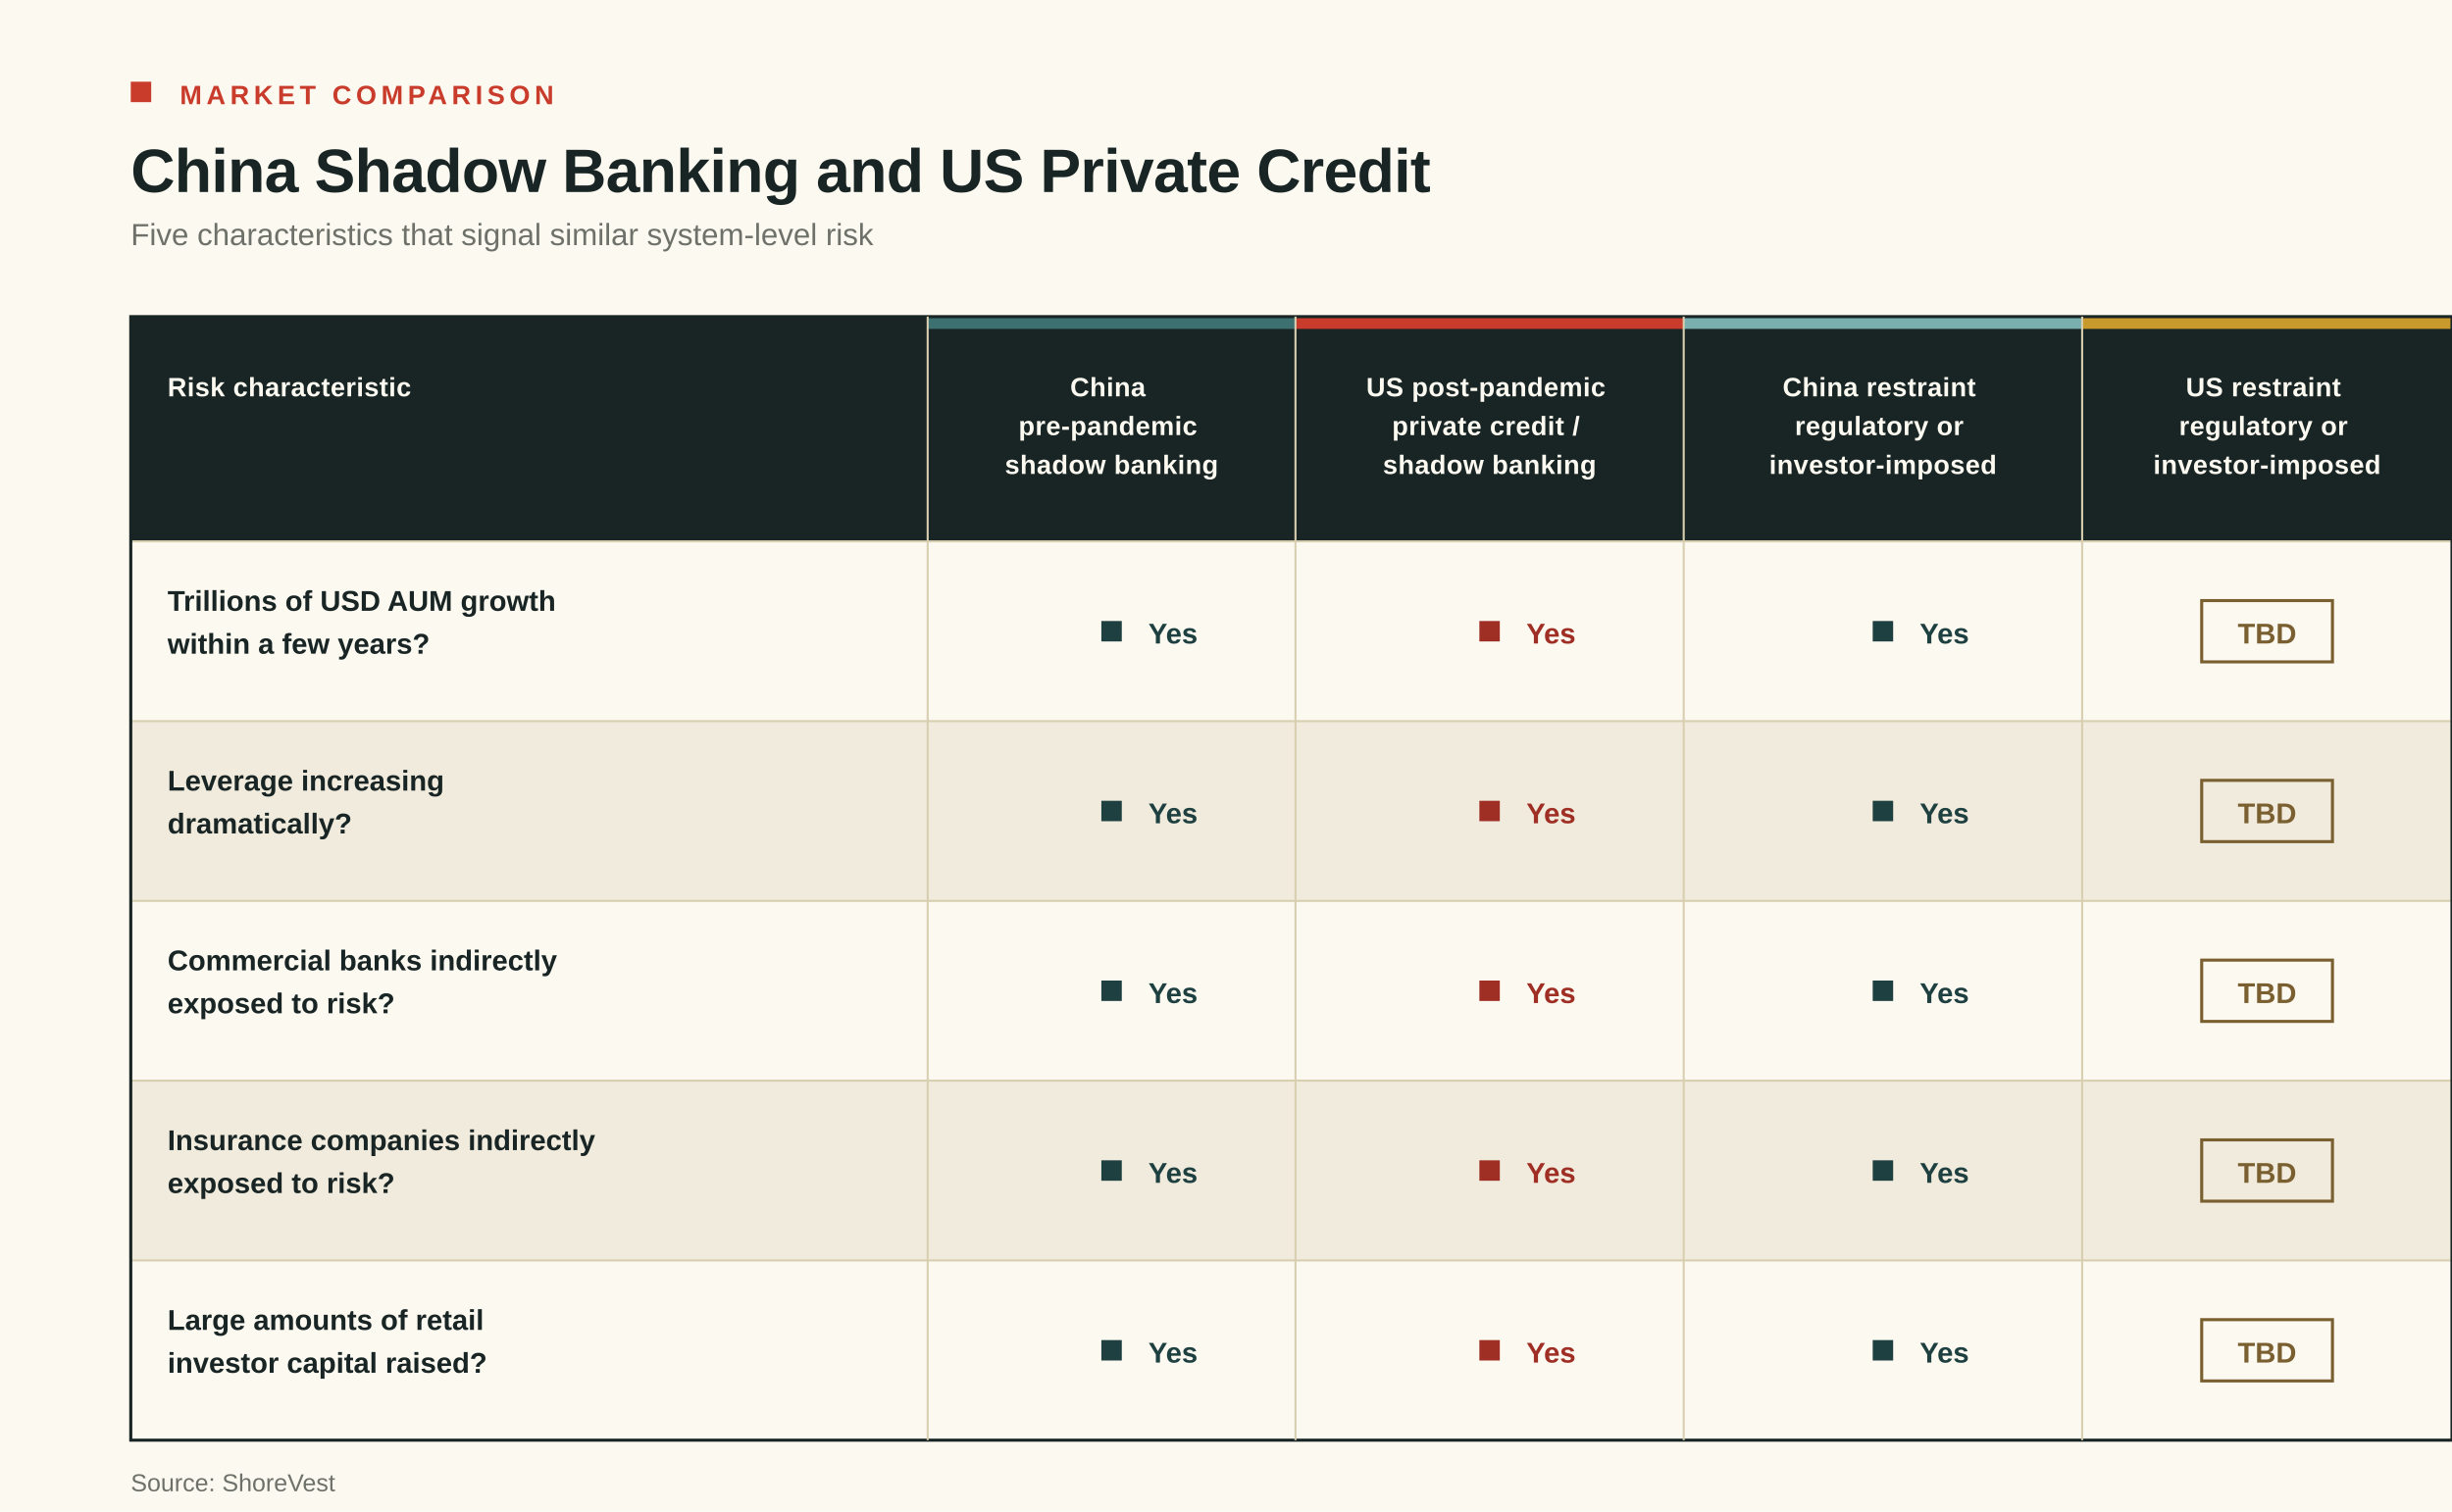
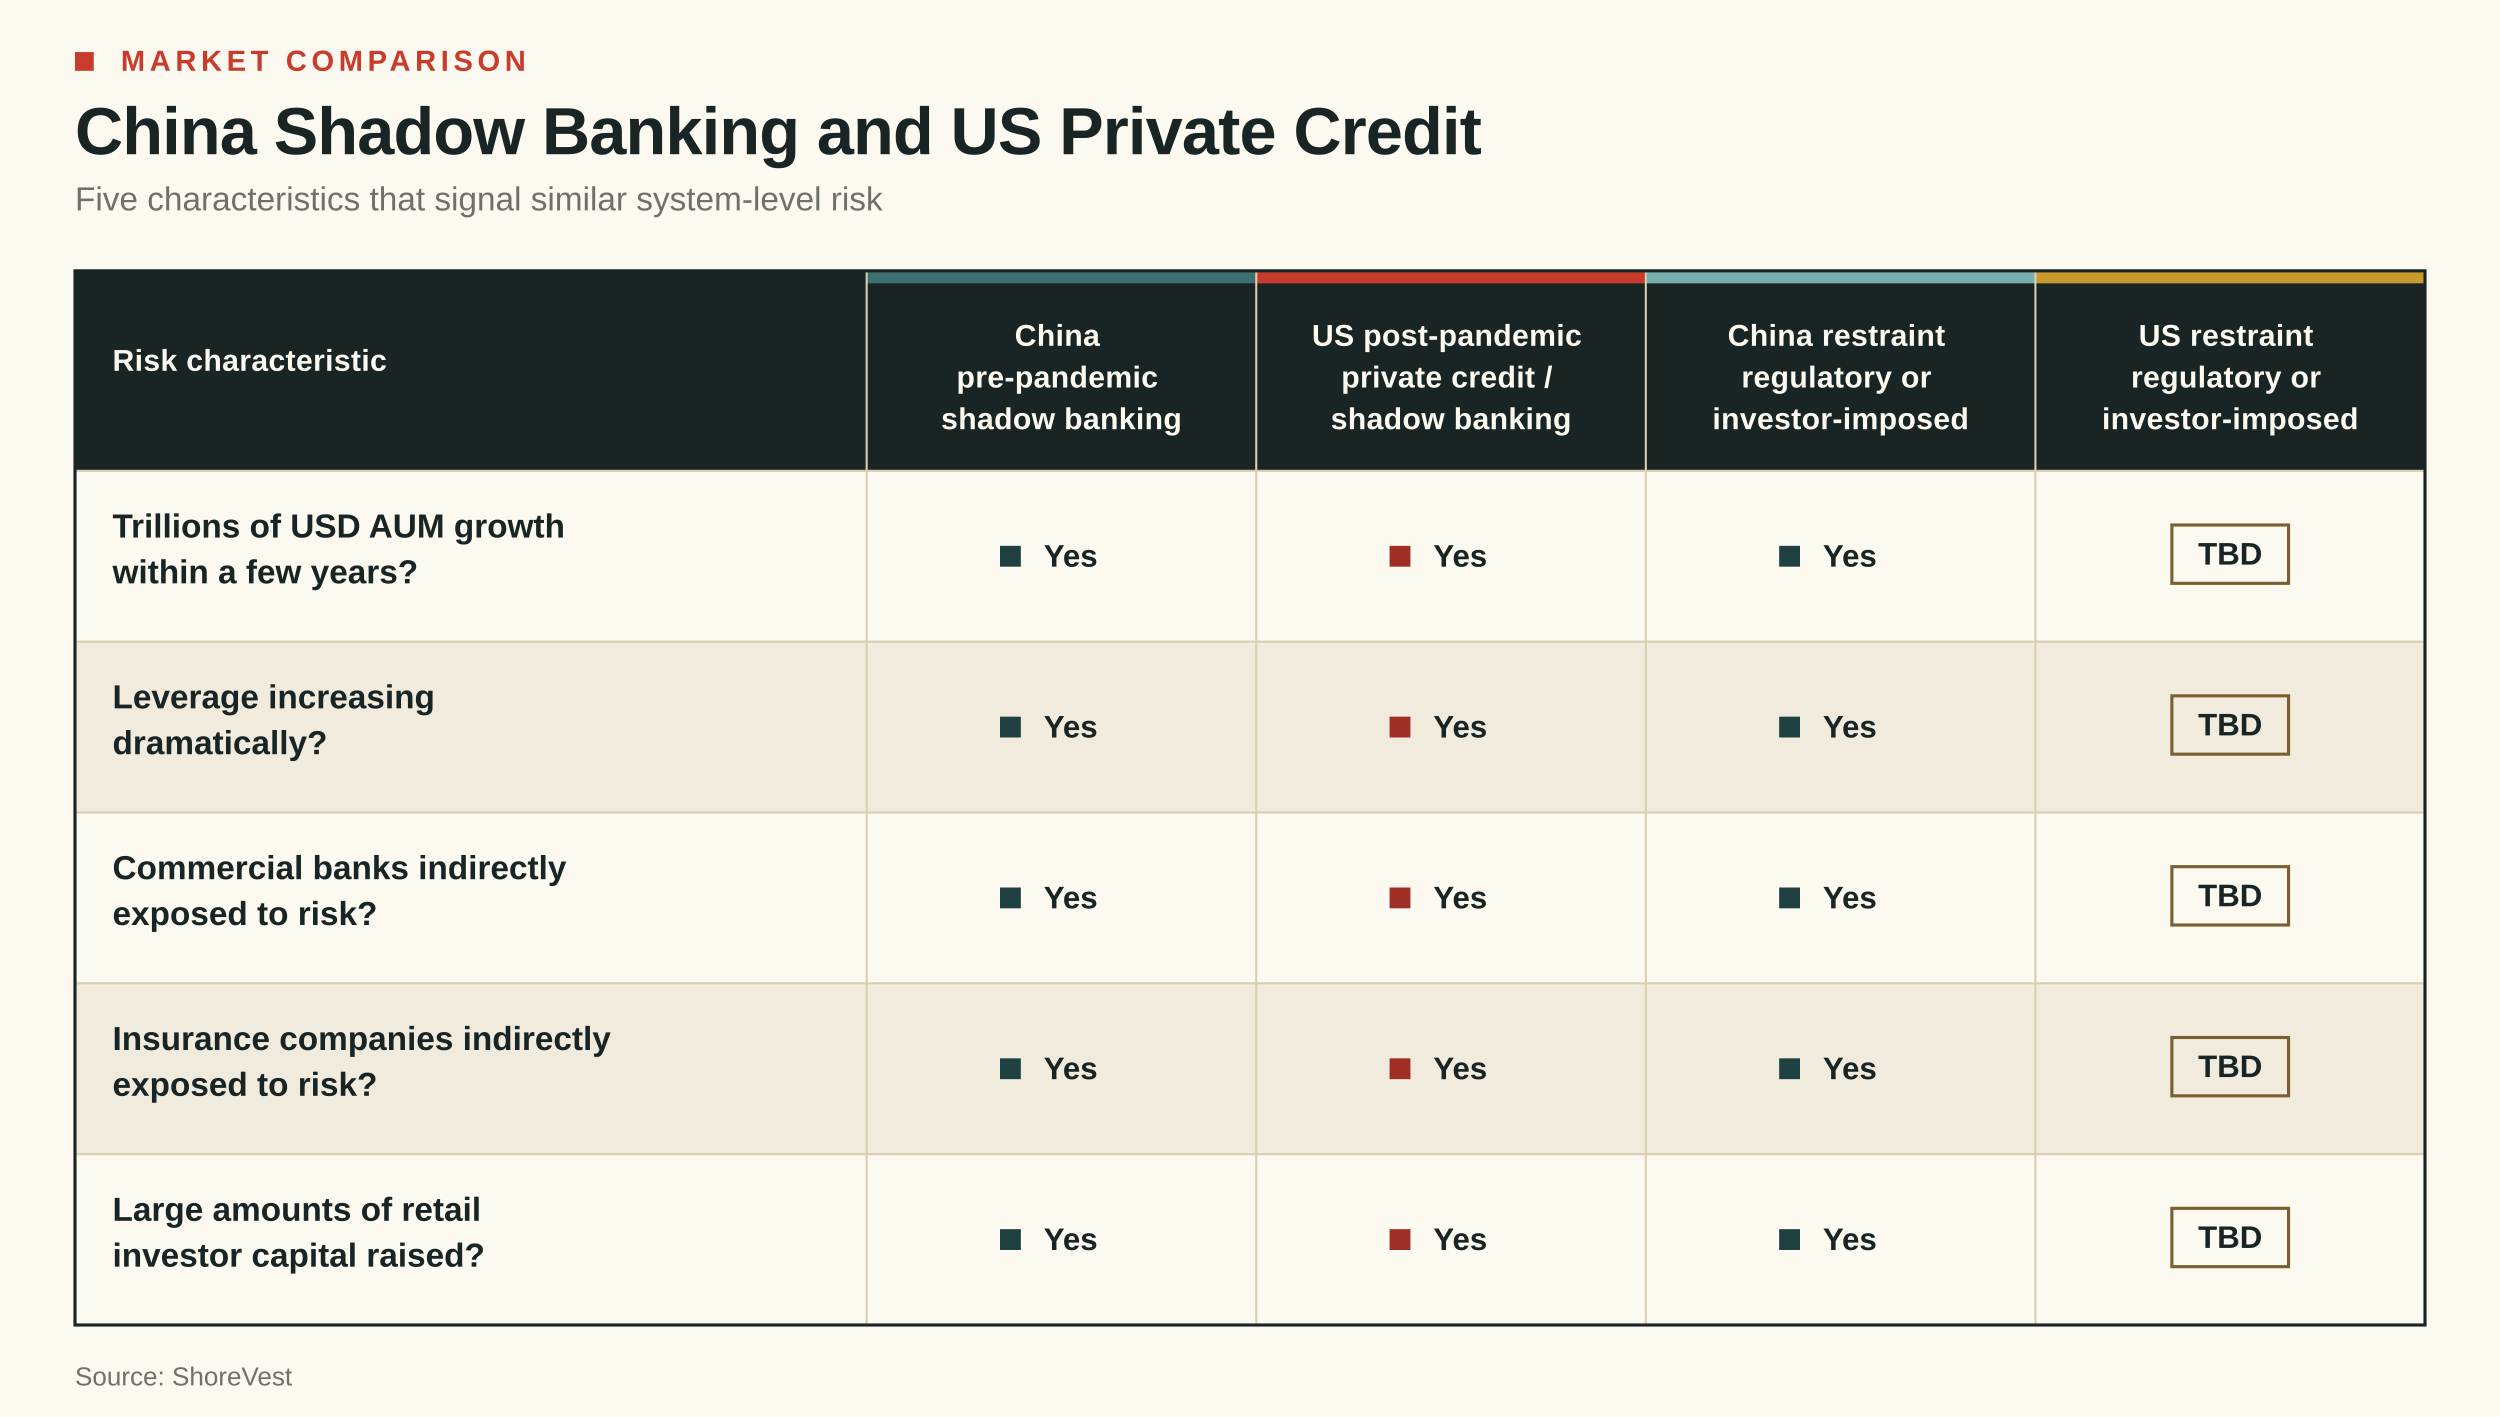
- <svg xmlns="http://www.w3.org/2000/svg" width="1200" height="740" viewBox="0 0 1200 740" role="img" aria-label="Comparison of China shadow banking and US private credit">
+ <svg xmlns="http://www.w3.org/2000/svg" width="1200" height="680" viewBox="0 0 1200 680" role="img" aria-label="Comparison of China shadow banking and US private credit" preserveAspectRatio="xMidYMid meet">
  <style>
- text{font-family:"DIN 2014","Barlow",Arial,Helvetica,sans-serif;fill:#182524}
- .eyebrow{font-size:13px;font-weight:700;letter-spacing:2.2px;fill:#C93B2A}
- .title{font-size:30px;font-weight:600;letter-spacing:-.3px}
- .subtitle{font-size:15px;font-weight:400;fill:#6E7169}
- .axis{font-size:13px;font-weight:500;fill:#6E7169}
- .axis-title{font-size:13px;font-weight:700;letter-spacing:1.2px;fill:#6E7169}
- .legend{font-size:14px;font-weight:600}
- .value{font-size:13px;font-weight:700}
- .source{font-size:12px;font-weight:500;fill:#6E7169}
- .table-head{font-size:13px;font-weight:700;letter-spacing:.2px}
- .table-question{font-size:14px;font-weight:600}
- .table-cell{font-size:14px;font-weight:700}
- .box-head{font-size:15px;font-weight:700}
- .box-copy{font-size:12.5px;font-weight:500;fill:#2A302E}
- .box-copy-light{font-size:12.5px;font-weight:500;fill:#FCF9F1}
- .section-head{font-size:22px;font-weight:600}
- .big-number{font-size:54px;font-weight:600;letter-spacing:-1px}
- </style>
-   <rect width="1200" height="740" fill="#FCF9F1" />
-   <rect x="64" y="40" width="10" height="10" fill="#C93B2A" />
-   <text x="88" y="51" class="eyebrow">MARKET COMPARISON</text>
-   <text x="64" y="94" class="title">China Shadow Banking and US Private Credit</text>
-   <text x="64" y="120" class="subtitle">Five characteristics that signal similar system-level risk</text>
-   <rect x="64" y="155" width="1136" height="110" fill="#182524" />
-   <rect x="454" y="155" width="180" height="6" fill="#3D7070" />
-   <rect x="634" y="155" width="190" height="6" fill="#C93B2A" />
-   <rect x="824" y="155" width="195" height="6" fill="#7AAFAF" />
-   <rect x="1019" y="155" width="181" height="6" fill="#C89A2E" />
-   <text x="82" y="194" class="table-head" text-anchor="start" style="fill:#FCF9F1">
-     <tspan x="82" dy="0">Risk characteristic</tspan>
-   </text>
-   <text x="544.0" y="194" class="table-head" text-anchor="middle" style="fill:#FCF9F1">
-     <tspan x="544.0" dy="0">China</tspan>
-     <tspan x="544.0" dy="19">pre-pandemic</tspan>
-     <tspan x="544.0" dy="19">shadow banking</tspan>
-   </text>
-   <text x="729.0" y="194" class="table-head" text-anchor="middle" style="fill:#FCF9F1">
-     <tspan x="729.0" dy="0">US post-pandemic</tspan>
-     <tspan x="729.0" dy="19">private credit /</tspan>
-     <tspan x="729.0" dy="19">shadow banking</tspan>
-   </text>
-   <text x="921.5" y="194" class="table-head" text-anchor="middle" style="fill:#FCF9F1">
-     <tspan x="921.5" dy="0">China restraint</tspan>
-     <tspan x="921.5" dy="19">regulatory or</tspan>
-     <tspan x="921.5" dy="19">investor-imposed</tspan>
-   </text>
-   <text x="1109.5" y="194" class="table-head" text-anchor="middle" style="fill:#FCF9F1">
-     <tspan x="1109.5" dy="0">US restraint</tspan>
-     <tspan x="1109.5" dy="19">regulatory or</tspan>
-     <tspan x="1109.5" dy="19">investor-imposed</tspan>
-   </text>
-   <rect x="64" y="265" width="1136" height="88" fill="#FCF9F1" />
-   <line x1="64" y1="265" x2="1200" y2="265" stroke="#D8CEB0" stroke-width="1" />
-   <text x="82" y="299" class="table-question" text-anchor="start">
-     <tspan x="82" dy="0">Trillions of USD AUM growth</tspan>
-     <tspan x="82" dy="21">within a few years?</tspan>
-   </text>
-   <rect x="539.0" y="304" width="10" height="10" fill="#1E4040" />
-   <text x="562.0" y="315" class="table-cell" text-anchor="start" style="fill:#1E4040">Yes</text>
-   <rect x="724.0" y="304" width="10" height="10" fill="#9F2F24" />
-   <text x="747.0" y="315" class="table-cell" text-anchor="start" style="fill:#9F2F24">Yes</text>
-   <rect x="916.5" y="304" width="10" height="10" fill="#1E4040" />
-   <text x="939.5" y="315" class="table-cell" text-anchor="start" style="fill:#1E4040">Yes</text>
-   <rect x="1077.5" y="294" width="64" height="30" fill="none" stroke="#7A6030" stroke-width="1.5" />
-   <text x="1109.5" y="315" class="table-cell" text-anchor="middle" style="fill:#7A6030">TBD</text>
-   <rect x="64" y="353" width="1136" height="88" fill="#F1EBDD" />
-   <line x1="64" y1="353" x2="1200" y2="353" stroke="#D8CEB0" stroke-width="1" />
-   <text x="82" y="387" class="table-question" text-anchor="start">
-     <tspan x="82" dy="0">Leverage increasing</tspan>
-     <tspan x="82" dy="21">dramatically?</tspan>
-   </text>
-   <rect x="539.0" y="392" width="10" height="10" fill="#1E4040" />
-   <text x="562.0" y="403" class="table-cell" text-anchor="start" style="fill:#1E4040">Yes</text>
-   <rect x="724.0" y="392" width="10" height="10" fill="#9F2F24" />
-   <text x="747.0" y="403" class="table-cell" text-anchor="start" style="fill:#9F2F24">Yes</text>
-   <rect x="916.5" y="392" width="10" height="10" fill="#1E4040" />
-   <text x="939.5" y="403" class="table-cell" text-anchor="start" style="fill:#1E4040">Yes</text>
-   <rect x="1077.5" y="382" width="64" height="30" fill="none" stroke="#7A6030" stroke-width="1.5" />
-   <text x="1109.5" y="403" class="table-cell" text-anchor="middle" style="fill:#7A6030">TBD</text>
-   <rect x="64" y="441" width="1136" height="88" fill="#FCF9F1" />
-   <line x1="64" y1="441" x2="1200" y2="441" stroke="#D8CEB0" stroke-width="1" />
-   <text x="82" y="475" class="table-question" text-anchor="start">
-     <tspan x="82" dy="0">Commercial banks indirectly</tspan>
-     <tspan x="82" dy="21">exposed to risk?</tspan>
-   </text>
-   <rect x="539.0" y="480" width="10" height="10" fill="#1E4040" />
-   <text x="562.0" y="491" class="table-cell" text-anchor="start" style="fill:#1E4040">Yes</text>
-   <rect x="724.0" y="480" width="10" height="10" fill="#9F2F24" />
-   <text x="747.0" y="491" class="table-cell" text-anchor="start" style="fill:#9F2F24">Yes</text>
-   <rect x="916.5" y="480" width="10" height="10" fill="#1E4040" />
-   <text x="939.5" y="491" class="table-cell" text-anchor="start" style="fill:#1E4040">Yes</text>
-   <rect x="1077.5" y="470" width="64" height="30" fill="none" stroke="#7A6030" stroke-width="1.5" />
-   <text x="1109.5" y="491" class="table-cell" text-anchor="middle" style="fill:#7A6030">TBD</text>
-   <rect x="64" y="529" width="1136" height="88" fill="#F1EBDD" />
-   <line x1="64" y1="529" x2="1200" y2="529" stroke="#D8CEB0" stroke-width="1" />
-   <text x="82" y="563" class="table-question" text-anchor="start">
-     <tspan x="82" dy="0">Insurance companies indirectly</tspan>
-     <tspan x="82" dy="21">exposed to risk?</tspan>
-   </text>
-   <rect x="539.0" y="568" width="10" height="10" fill="#1E4040" />
-   <text x="562.0" y="579" class="table-cell" text-anchor="start" style="fill:#1E4040">Yes</text>
-   <rect x="724.0" y="568" width="10" height="10" fill="#9F2F24" />
-   <text x="747.0" y="579" class="table-cell" text-anchor="start" style="fill:#9F2F24">Yes</text>
-   <rect x="916.5" y="568" width="10" height="10" fill="#1E4040" />
-   <text x="939.5" y="579" class="table-cell" text-anchor="start" style="fill:#1E4040">Yes</text>
-   <rect x="1077.5" y="558" width="64" height="30" fill="none" stroke="#7A6030" stroke-width="1.5" />
-   <text x="1109.5" y="579" class="table-cell" text-anchor="middle" style="fill:#7A6030">TBD</text>
-   <rect x="64" y="617" width="1136" height="88" fill="#FCF9F1" />
-   <line x1="64" y1="617" x2="1200" y2="617" stroke="#D8CEB0" stroke-width="1" />
-   <text x="82" y="651" class="table-question" text-anchor="start">
-     <tspan x="82" dy="0">Large amounts of retail</tspan>
-     <tspan x="82" dy="21">investor capital raised?</tspan>
-   </text>
-   <rect x="539.0" y="656" width="10" height="10" fill="#1E4040" />
-   <text x="562.0" y="667" class="table-cell" text-anchor="start" style="fill:#1E4040">Yes</text>
-   <rect x="724.0" y="656" width="10" height="10" fill="#9F2F24" />
-   <text x="747.0" y="667" class="table-cell" text-anchor="start" style="fill:#9F2F24">Yes</text>
-   <rect x="916.5" y="656" width="10" height="10" fill="#1E4040" />
-   <text x="939.5" y="667" class="table-cell" text-anchor="start" style="fill:#1E4040">Yes</text>
-   <rect x="1077.5" y="646" width="64" height="30" fill="none" stroke="#7A6030" stroke-width="1.5" />
-   <text x="1109.5" y="667" class="table-cell" text-anchor="middle" style="fill:#7A6030">TBD</text>
-   <rect x="64" y="155" width="1136" height="550" fill="none" stroke="#182524" stroke-width="1.5" />
-   <line x1="454" y1="155" x2="454" y2="705" stroke="#D8CEB0" stroke-width="1" />
-   <line x1="634" y1="155" x2="634" y2="705" stroke="#D8CEB0" stroke-width="1" />
-   <line x1="824" y1="155" x2="824" y2="705" stroke="#D8CEB0" stroke-width="1" />
-   <line x1="1019" y1="155" x2="1019" y2="705" stroke="#D8CEB0" stroke-width="1" />
-   <text x="64" y="730" class="source">Source: ShoreVest</text>
+     text{font-family:"DIN 2014","Barlow",Arial,Helvetica,sans-serif;fill:#182524}
+     .eyebrow{font-size:14px;font-weight:700;letter-spacing:2.2px;fill:#C93B2A}
+     .title{font-size:32px;font-weight:600;letter-spacing:-.4px}
+     .subtitle{font-size:16px;font-weight:400;fill:#6E7169}
+     .head{font-size:14.5px;font-weight:700;letter-spacing:.15px;fill:#FCF9F1}
+     .question{font-size:16px;font-weight:600}
+     .cell{font-size:15px;font-weight:700}
+     .source{font-size:12.5px;font-weight:500;fill:#6E7169}
+   </style>
+   <rect width="1200" height="680" fill="#FCF9F1" />
+   <rect x="36" y="25" width="9" height="9" fill="#C93B2A" />
+   <text x="58" y="34" class="eyebrow">MARKET COMPARISON</text>
+   <text x="36" y="74" class="title">China Shadow Banking and US Private Credit</text>
+   <text x="36" y="101" class="subtitle">Five characteristics that signal similar system-level risk</text>
+   <g>
+     <rect x="36" y="130" width="1128" height="96" fill="#182524" />
+     <rect x="416" y="130" width="187" height="6" fill="#3D7070" />
+     <rect x="603" y="130" width="187" height="6" fill="#C93B2A" />
+     <rect x="790" y="130" width="187" height="6" fill="#7AAFAF" />
+     <rect x="977" y="130" width="187" height="6" fill="#C89A2E" />
+     <text x="54" y="178" class="head">Risk characteristic</text>
+     <text x="509.5" y="166" class="head" text-anchor="middle">
+       <tspan x="509.5">China</tspan>
+       <tspan x="509.5" dy="20">pre-pandemic</tspan>
+       <tspan x="509.5" dy="20">shadow banking</tspan>
+     </text>
+     <text x="696.5" y="166" class="head" text-anchor="middle">
+       <tspan x="696.5">US post-pandemic</tspan>
+       <tspan x="696.5" dy="20">private credit /</tspan>
+       <tspan x="696.5" dy="20">shadow banking</tspan>
+     </text>
+     <text x="883.5" y="166" class="head" text-anchor="middle">
+       <tspan x="883.5">China restraint</tspan>
+       <tspan x="883.5" dy="20">regulatory or</tspan>
+       <tspan x="883.5" dy="20">investor-imposed</tspan>
+     </text>
+     <text x="1070.5" y="166" class="head" text-anchor="middle">
+       <tspan x="1070.5">US restraint</tspan>
+       <tspan x="1070.5" dy="20">regulatory or</tspan>
+       <tspan x="1070.5" dy="20">investor-imposed</tspan>
+     </text>
+   </g>
+   <g>
+     <rect x="36" y="226" width="1128" height="82" fill="#FCF9F1" />
+     <rect x="36" y="308" width="1128" height="82" fill="#F1EBDD" />
+     <rect x="36" y="390" width="1128" height="82" fill="#FCF9F1" />
+     <rect x="36" y="472" width="1128" height="82" fill="#F1EBDD" />
+     <rect x="36" y="554" width="1128" height="82" fill="#FCF9F1" />
+     <g stroke="#D8CEB0" stroke-width="1">
+       <line x1="36" y1="226" x2="1164" y2="226" />
+       <line x1="36" y1="308" x2="1164" y2="308" />
+       <line x1="36" y1="390" x2="1164" y2="390" />
+       <line x1="36" y1="472" x2="1164" y2="472" />
+       <line x1="36" y1="554" x2="1164" y2="554" />
+     </g>
+     <text x="54" y="258" class="question">
+       <tspan x="54">Trillions of USD AUM growth</tspan>
+       <tspan x="54" dy="22">within a few years?</tspan>
+     </text>
+     <text x="54" y="340" class="question">
+       <tspan x="54">Leverage increasing</tspan>
+       <tspan x="54" dy="22">dramatically?</tspan>
+     </text>
+     <text x="54" y="422" class="question">
+       <tspan x="54">Commercial banks indirectly</tspan>
+       <tspan x="54" dy="22">exposed to risk?</tspan>
+     </text>
+     <text x="54" y="504" class="question">
+       <tspan x="54">Insurance companies indirectly</tspan>
+       <tspan x="54" dy="22">exposed to risk?</tspan>
+     </text>
+     <text x="54" y="586" class="question">
+       <tspan x="54">Large amounts of retail</tspan>
+       <tspan x="54" dy="22">investor capital raised?</tspan>
+     </text>
+   </g>
+   <g class="cell">
+     <g fill="#1E4040">
+       <rect x="480" y="262" width="10" height="10" />
+       <text x="501" y="272" fill="#1E4040">Yes</text>
+       <rect x="480" y="344" width="10" height="10" />
+       <text x="501" y="354" fill="#1E4040">Yes</text>
+       <rect x="480" y="426" width="10" height="10" />
+       <text x="501" y="436" fill="#1E4040">Yes</text>
+       <rect x="480" y="508" width="10" height="10" />
+       <text x="501" y="518" fill="#1E4040">Yes</text>
+       <rect x="480" y="590" width="10" height="10" />
+       <text x="501" y="600" fill="#1E4040">Yes</text>
+     </g>
+     <g fill="#9F2F24">
+       <rect x="667" y="262" width="10" height="10" />
+       <text x="688" y="272" fill="#9F2F24">Yes</text>
+       <rect x="667" y="344" width="10" height="10" />
+       <text x="688" y="354" fill="#9F2F24">Yes</text>
+       <rect x="667" y="426" width="10" height="10" />
+       <text x="688" y="436" fill="#9F2F24">Yes</text>
+       <rect x="667" y="508" width="10" height="10" />
+       <text x="688" y="518" fill="#9F2F24">Yes</text>
+       <rect x="667" y="590" width="10" height="10" />
+       <text x="688" y="600" fill="#9F2F24">Yes</text>
+     </g>
+     <g fill="#1E4040">
+       <rect x="854" y="262" width="10" height="10" />
+       <text x="875" y="272" fill="#1E4040">Yes</text>
+       <rect x="854" y="344" width="10" height="10" />
+       <text x="875" y="354" fill="#1E4040">Yes</text>
+       <rect x="854" y="426" width="10" height="10" />
+       <text x="875" y="436" fill="#1E4040">Yes</text>
+       <rect x="854" y="508" width="10" height="10" />
+       <text x="875" y="518" fill="#1E4040">Yes</text>
+       <rect x="854" y="590" width="10" height="10" />
+       <text x="875" y="600" fill="#1E4040">Yes</text>
+     </g>
+     <g fill="none" stroke="#7A6030" stroke-width="1.5">
+       <rect x="1042.5" y="252" width="56" height="28" />
+       <rect x="1042.5" y="334" width="56" height="28" />
+       <rect x="1042.5" y="416" width="56" height="28" />
+       <rect x="1042.5" y="498" width="56" height="28" />
+       <rect x="1042.5" y="580" width="56" height="28" />
+     </g>
+     <g fill="#7A6030" text-anchor="middle">
+       <text x="1070.5" y="271">TBD</text>
+       <text x="1070.5" y="353">TBD</text>
+       <text x="1070.5" y="435">TBD</text>
+       <text x="1070.5" y="517">TBD</text>
+       <text x="1070.5" y="599">TBD</text>
+     </g>
+   </g>
+   <g fill="none" stroke="#D8CEB0" stroke-width="1">
+     <line x1="416" y1="130" x2="416" y2="636" />
+     <line x1="603" y1="130" x2="603" y2="636" />
+     <line x1="790" y1="130" x2="790" y2="636" />
+     <line x1="977" y1="130" x2="977" y2="636" />
+   </g>
+   <rect x="36" y="130" width="1128" height="506" fill="none" stroke="#182524" stroke-width="1.5" />
+   <text x="36" y="665" class="source">Source: ShoreVest</text>
</svg>
